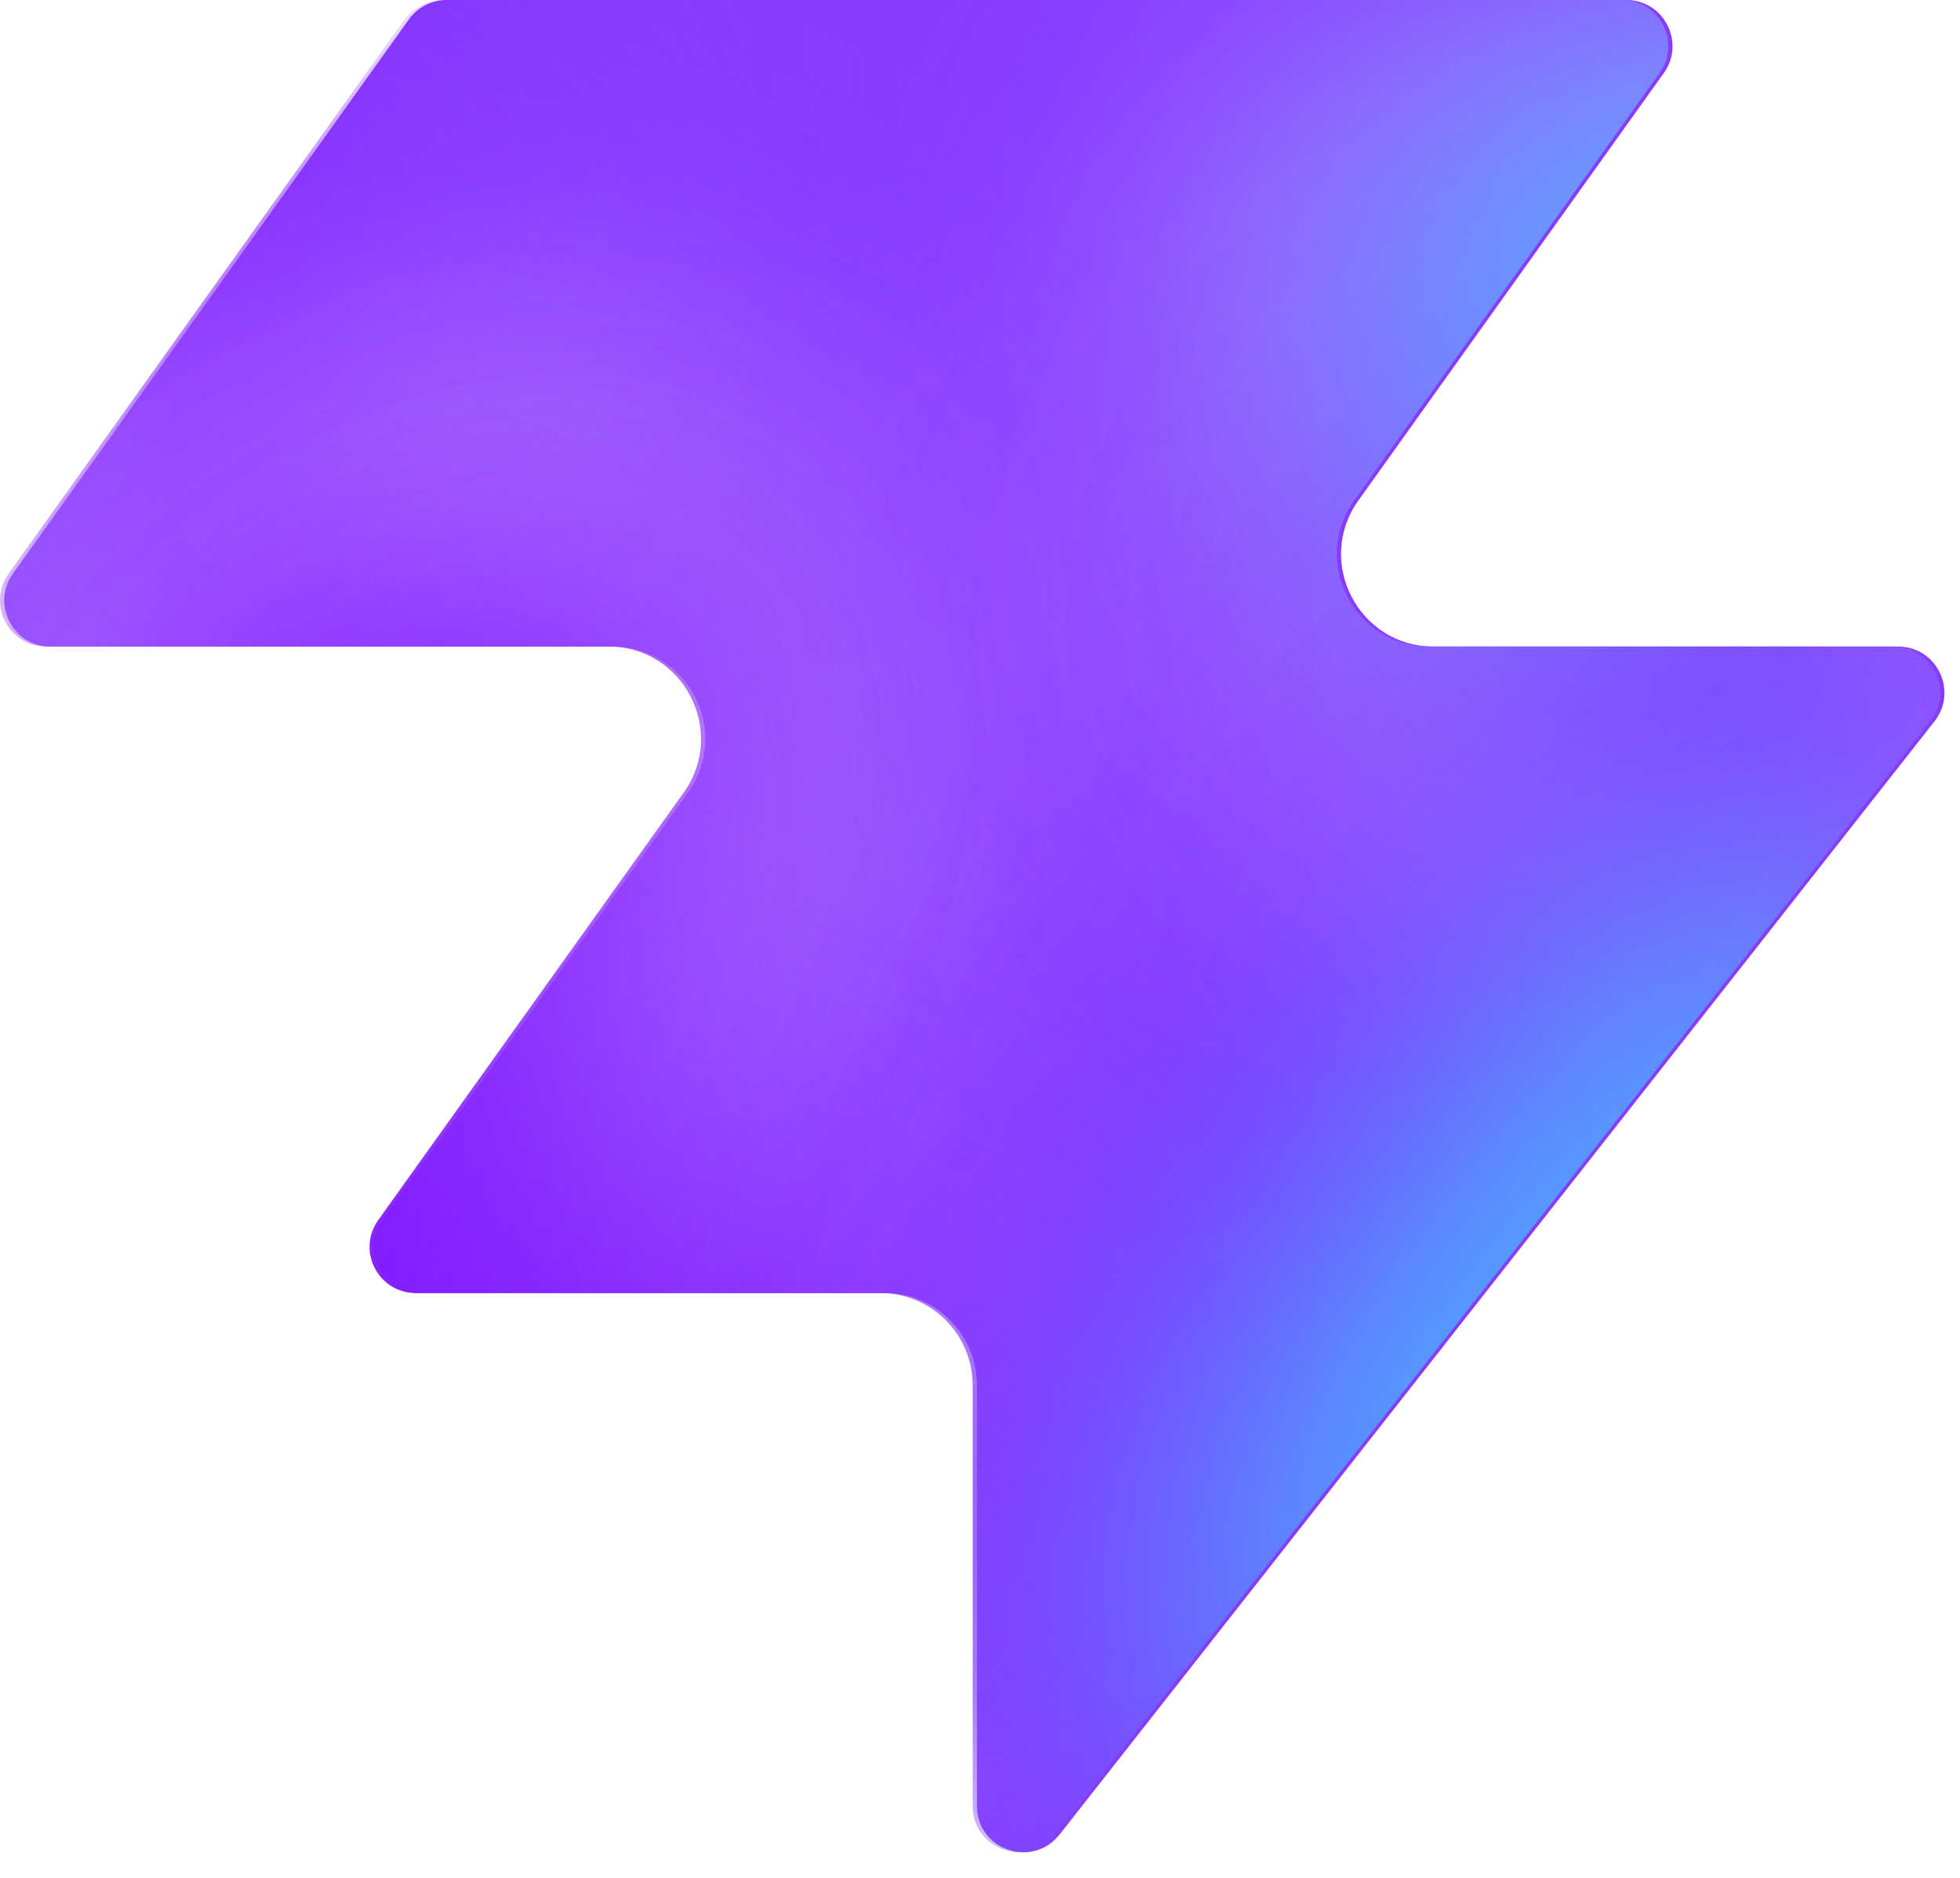
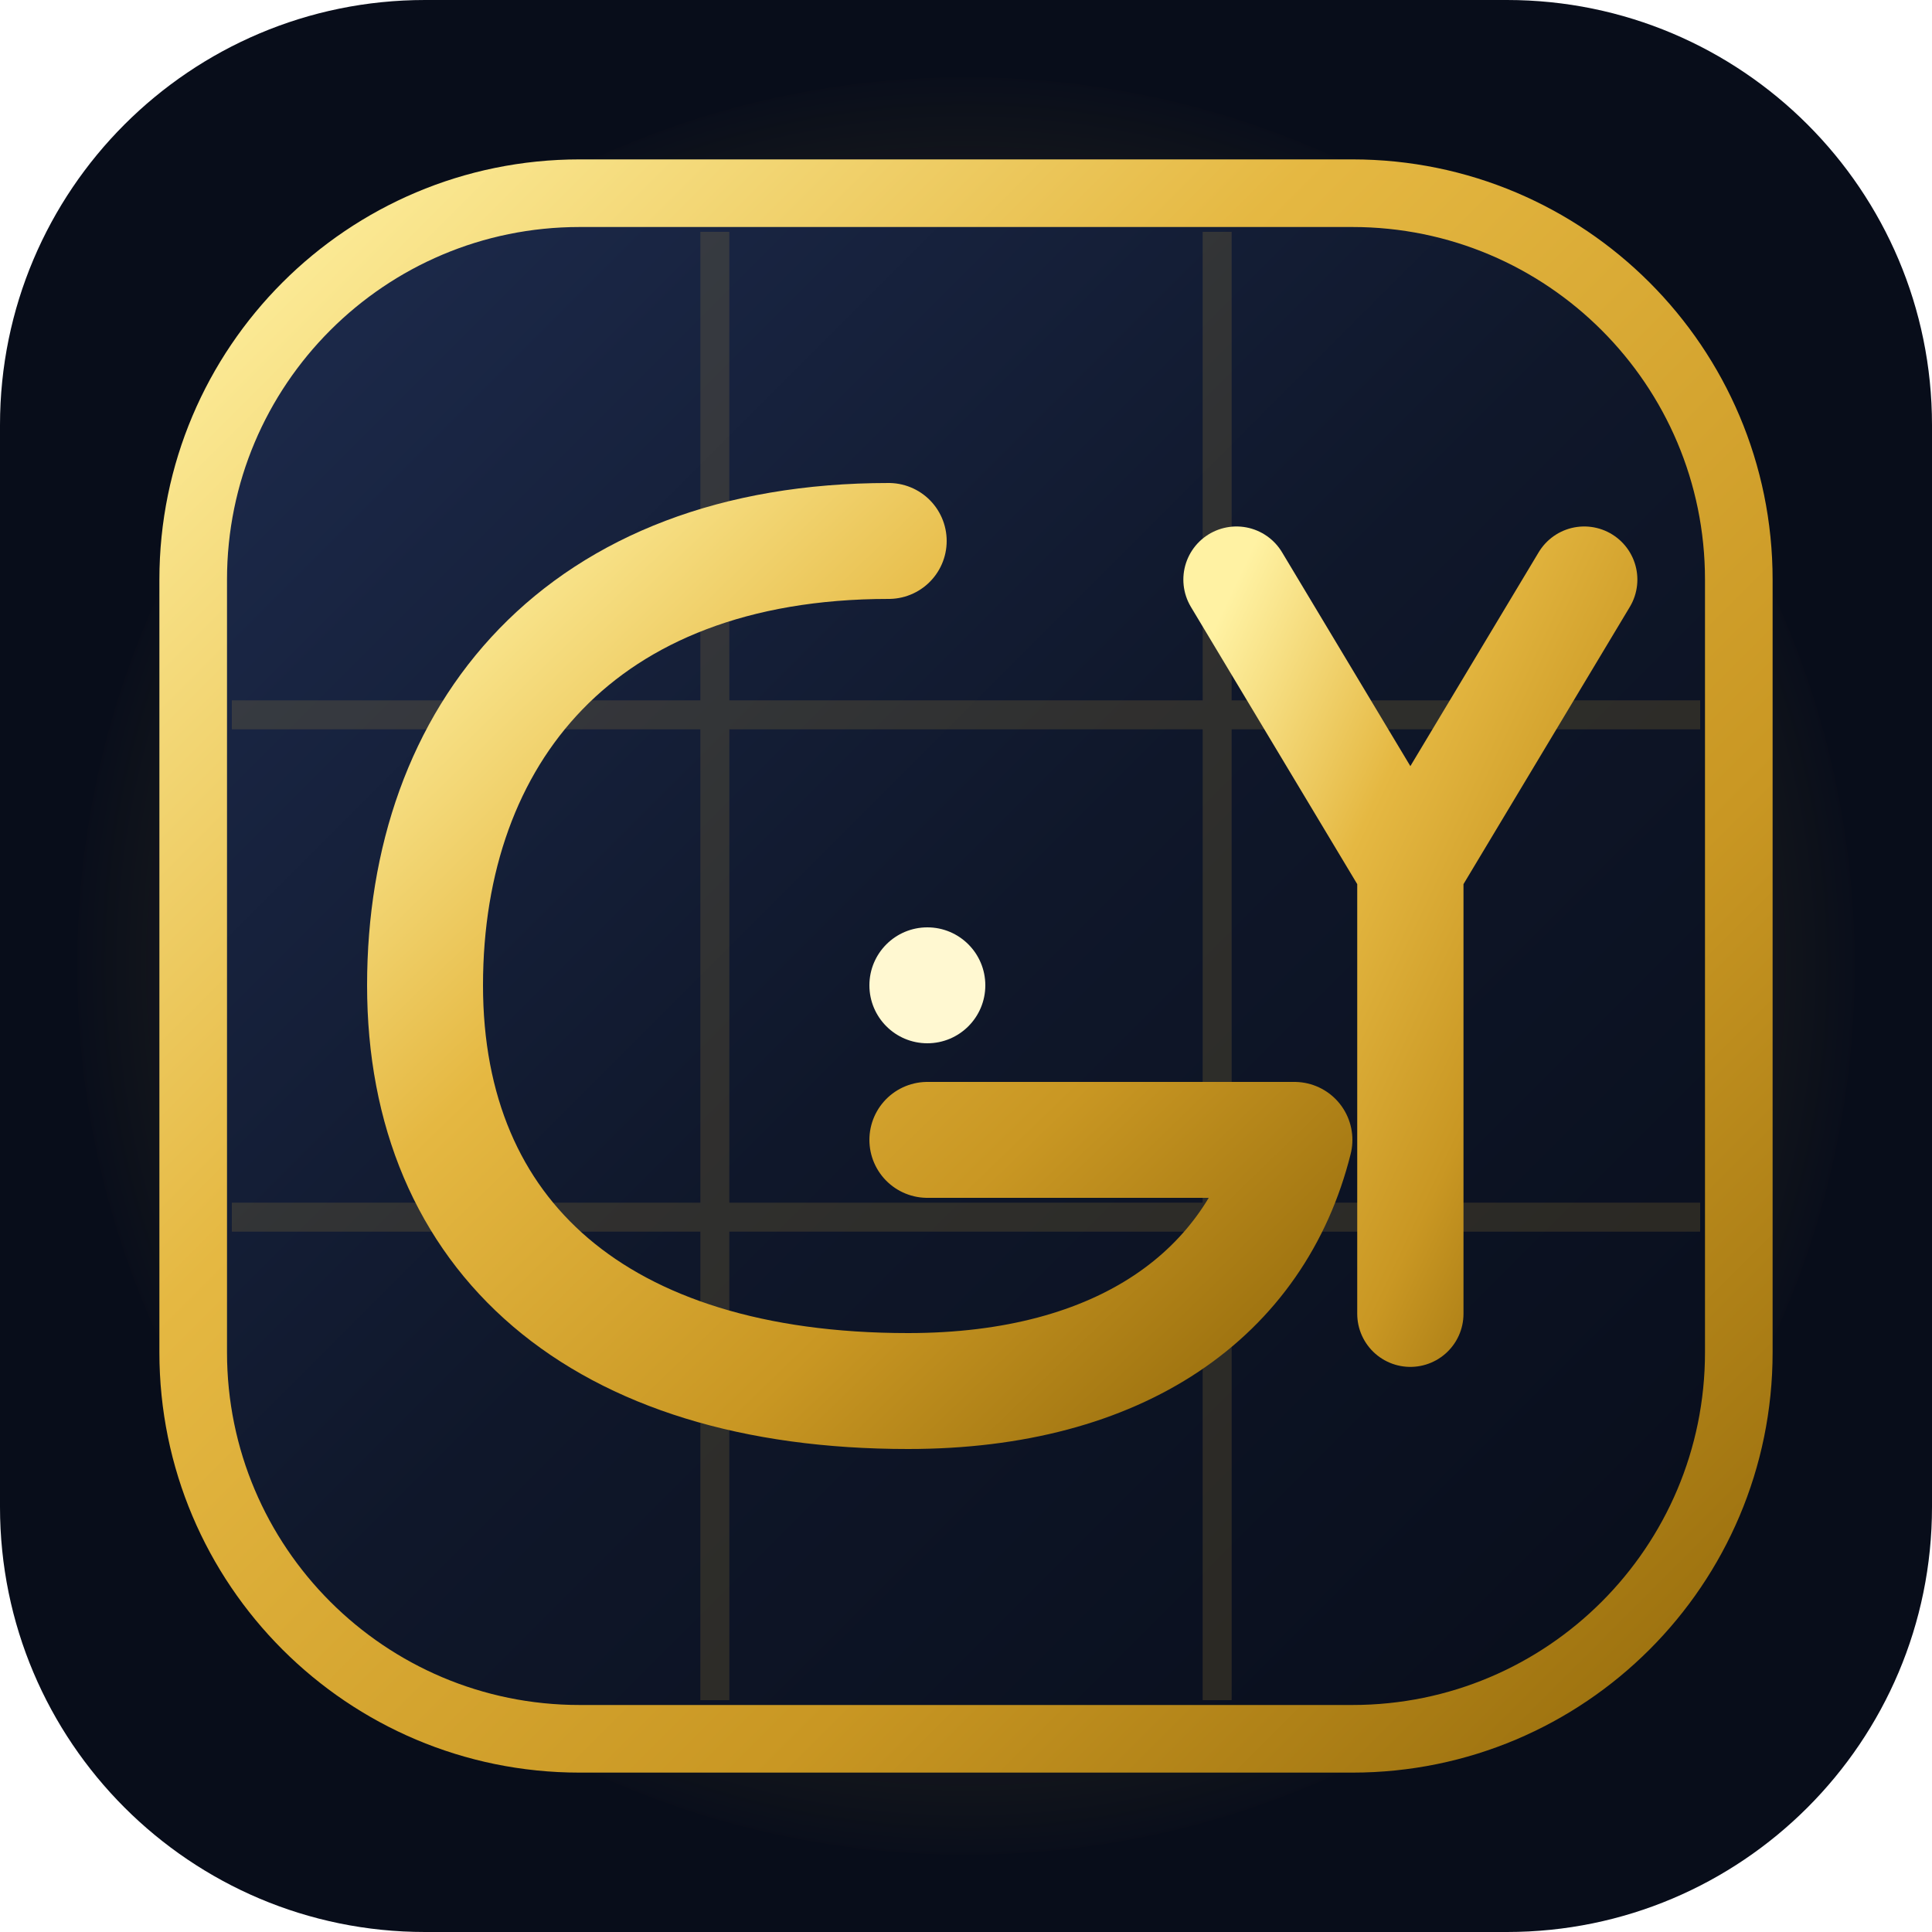
- <svg xmlns="http://www.w3.org/2000/svg" width="48" height="46" fill="none" viewBox="0 0 48 46">
-   <path fill="#863bff" d="M25.946 44.938c-.664.845-2.021.375-2.021-.698V33.937a2.26 2.26 0 0 0-2.262-2.262H10.287c-.92 0-1.456-1.04-.92-1.788l7.48-10.471c1.07-1.497 0-3.578-1.842-3.578H1.237c-.92 0-1.456-1.04-.92-1.788L10.013.474c.214-.297.556-.474.92-.474h28.894c.92 0 1.456 1.04.92 1.788l-7.48 10.471c-1.07 1.498 0 3.579 1.842 3.579h11.377c.943 0 1.473 1.088.89 1.83L25.947 44.94z" style="fill:#863bff;fill:color(display-p3 .525 .23 1);fill-opacity:1" />
-   <mask id="a" width="48" height="46" x="0" y="0" maskUnits="userSpaceOnUse" style="mask-type:alpha">
-     <path fill="#000" d="M25.842 44.938c-.664.844-2.021.375-2.021-.698V33.937a2.26 2.26 0 0 0-2.262-2.262H10.183c-.92 0-1.456-1.04-.92-1.788l7.48-10.471c1.07-1.498 0-3.579-1.842-3.579H1.133c-.92 0-1.456-1.04-.92-1.787L9.91.473c.214-.297.556-.474.92-.474h28.894c.92 0 1.456 1.04.92 1.788l-7.48 10.471c-1.07 1.498 0 3.578 1.842 3.578h11.377c.943 0 1.473 1.088.89 1.832L25.843 44.94z" style="fill:#000;fill-opacity:1" />
-   </mask>
-   <g mask="url(#a)">
-     <g filter="url(#b)">
-       <ellipse cx="5.508" cy="14.704" fill="#ede6ff" rx="5.508" ry="14.704" style="fill:#ede6ff;fill:color(display-p3 .927 .903 1);fill-opacity:1" transform="matrix(.00324 1 1 -.00324 -4.47 31.516)" />
-     </g>
-     <g filter="url(#c)">
-       <ellipse cx="10.399" cy="29.851" fill="#ede6ff" rx="10.399" ry="29.851" style="fill:#ede6ff;fill:color(display-p3 .927 .903 1);fill-opacity:1" transform="matrix(.00324 1 1 -.00324 -39.328 7.883)" />
-     </g>
-     <g filter="url(#d)">
-       <ellipse cx="5.508" cy="30.487" fill="#7e14ff" rx="5.508" ry="30.487" style="fill:#7e14ff;fill:color(display-p3 .492 .077 1);fill-opacity:1" transform="rotate(89.814 -25.913 -14.639)scale(1 -1)" />
-     </g>
-     <g filter="url(#e)">
-       <ellipse cx="5.508" cy="30.599" fill="#7e14ff" rx="5.508" ry="30.599" style="fill:#7e14ff;fill:color(display-p3 .492 .077 1);fill-opacity:1" transform="rotate(89.814 -32.644 -3.334)scale(1 -1)" />
-     </g>
-     <g filter="url(#f)">
-       <ellipse cx="5.508" cy="30.599" fill="#7e14ff" rx="5.508" ry="30.599" style="fill:#7e14ff;fill:color(display-p3 .492 .077 1);fill-opacity:1" transform="matrix(.00324 1 1 -.00324 -34.34 30.47)" />
-     </g>
-     <g filter="url(#g)">
-       <ellipse cx="14.072" cy="22.078" fill="#ede6ff" rx="14.072" ry="22.078" style="fill:#ede6ff;fill:color(display-p3 .927 .903 1);fill-opacity:1" transform="rotate(93.35 24.506 48.493)scale(-1 1)" />
-     </g>
-     <g filter="url(#h)">
-       <ellipse cx="3.47" cy="21.501" fill="#7e14ff" rx="3.47" ry="21.501" style="fill:#7e14ff;fill:color(display-p3 .492 .077 1);fill-opacity:1" transform="rotate(89.009 28.708 47.59)scale(-1 1)" />
-     </g>
-     <g filter="url(#i)">
-       <ellipse cx="3.47" cy="21.501" fill="#7e14ff" rx="3.47" ry="21.501" style="fill:#7e14ff;fill:color(display-p3 .492 .077 1);fill-opacity:1" transform="rotate(89.009 28.708 47.59)scale(-1 1)" />
-     </g>
-     <g filter="url(#j)">
-       <ellipse cx=".387" cy="8.972" fill="#7e14ff" rx="4.407" ry="29.108" style="fill:#7e14ff;fill:color(display-p3 .492 .077 1);fill-opacity:1" transform="rotate(39.51 .387 8.972)" />
-     </g>
-     <g filter="url(#k)">
-       <ellipse cx="47.523" cy="-6.092" fill="#7e14ff" rx="4.407" ry="29.108" style="fill:#7e14ff;fill:color(display-p3 .492 .077 1);fill-opacity:1" transform="rotate(37.892 47.523 -6.092)" />
-     </g>
-     <g filter="url(#l)">
-       <ellipse cx="41.412" cy="6.333" fill="#47bfff" rx="5.971" ry="9.665" style="fill:#47bfff;fill:color(display-p3 .28 .748 1);fill-opacity:1" transform="rotate(37.892 41.412 6.333)" />
-     </g>
-     <g filter="url(#m)">
-       <ellipse cx="-1.879" cy="38.332" fill="#7e14ff" rx="4.407" ry="29.108" style="fill:#7e14ff;fill:color(display-p3 .492 .077 1);fill-opacity:1" transform="rotate(37.892 -1.88 38.332)" />
-     </g>
-     <g filter="url(#n)">
-       <ellipse cx="-1.879" cy="38.332" fill="#7e14ff" rx="4.407" ry="29.108" style="fill:#7e14ff;fill:color(display-p3 .492 .077 1);fill-opacity:1" transform="rotate(37.892 -1.88 38.332)" />
-     </g>
-     <g filter="url(#o)">
-       <ellipse cx="35.651" cy="29.907" fill="#7e14ff" rx="4.407" ry="29.108" style="fill:#7e14ff;fill:color(display-p3 .492 .077 1);fill-opacity:1" transform="rotate(37.892 35.651 29.907)" />
-     </g>
-     <g filter="url(#p)">
-       <ellipse cx="38.418" cy="32.4" fill="#47bfff" rx="5.971" ry="15.297" style="fill:#47bfff;fill:color(display-p3 .28 .748 1);fill-opacity:1" transform="rotate(37.892 38.418 32.4)" />
-     </g>
-   </g>
+ <svg xmlns="http://www.w3.org/2000/svg" viewBox="0 0 100 100" fill="none">
  <defs>
-     <filter id="b" width="60.045" height="41.654" x="-19.77" y="16.149" color-interpolation-filters="sRGB" filterUnits="userSpaceOnUse">
-       <feFlood flood-opacity="0" result="BackgroundImageFix" />
-       <feBlend in="SourceGraphic" in2="BackgroundImageFix" result="shape" />
-       <feGaussianBlur result="effect1_foregroundBlur_2002_17158" stdDeviation="7.659" />
-     </filter>
-     <filter id="c" width="90.34" height="51.437" x="-54.613" y="-7.533" color-interpolation-filters="sRGB" filterUnits="userSpaceOnUse">
-       <feFlood flood-opacity="0" result="BackgroundImageFix" />
-       <feBlend in="SourceGraphic" in2="BackgroundImageFix" result="shape" />
-       <feGaussianBlur result="effect1_foregroundBlur_2002_17158" stdDeviation="7.659" />
-     </filter>
-     <filter id="d" width="79.355" height="29.4" x="-49.64" y="2.03" color-interpolation-filters="sRGB" filterUnits="userSpaceOnUse">
-       <feFlood flood-opacity="0" result="BackgroundImageFix" />
-       <feBlend in="SourceGraphic" in2="BackgroundImageFix" result="shape" />
-       <feGaussianBlur result="effect1_foregroundBlur_2002_17158" stdDeviation="4.596" />
-     </filter>
-     <filter id="e" width="79.579" height="29.4" x="-45.045" y="20.029" color-interpolation-filters="sRGB" filterUnits="userSpaceOnUse">
-       <feFlood flood-opacity="0" result="BackgroundImageFix" />
-       <feBlend in="SourceGraphic" in2="BackgroundImageFix" result="shape" />
-       <feGaussianBlur result="effect1_foregroundBlur_2002_17158" stdDeviation="4.596" />
-     </filter>
-     <filter id="f" width="79.579" height="29.4" x="-43.513" y="21.178" color-interpolation-filters="sRGB" filterUnits="userSpaceOnUse">
-       <feFlood flood-opacity="0" result="BackgroundImageFix" />
-       <feBlend in="SourceGraphic" in2="BackgroundImageFix" result="shape" />
-       <feGaussianBlur result="effect1_foregroundBlur_2002_17158" stdDeviation="4.596" />
-     </filter>
-     <filter id="g" width="74.749" height="58.852" x="15.756" y="-17.901" color-interpolation-filters="sRGB" filterUnits="userSpaceOnUse">
-       <feFlood flood-opacity="0" result="BackgroundImageFix" />
-       <feBlend in="SourceGraphic" in2="BackgroundImageFix" result="shape" />
-       <feGaussianBlur result="effect1_foregroundBlur_2002_17158" stdDeviation="7.659" />
-     </filter>
-     <filter id="h" width="61.377" height="25.362" x="23.548" y="2.284" color-interpolation-filters="sRGB" filterUnits="userSpaceOnUse">
-       <feFlood flood-opacity="0" result="BackgroundImageFix" />
-       <feBlend in="SourceGraphic" in2="BackgroundImageFix" result="shape" />
-       <feGaussianBlur result="effect1_foregroundBlur_2002_17158" stdDeviation="4.596" />
-     </filter>
-     <filter id="i" width="61.377" height="25.362" x="23.548" y="2.284" color-interpolation-filters="sRGB" filterUnits="userSpaceOnUse">
-       <feFlood flood-opacity="0" result="BackgroundImageFix" />
-       <feBlend in="SourceGraphic" in2="BackgroundImageFix" result="shape" />
-       <feGaussianBlur result="effect1_foregroundBlur_2002_17158" stdDeviation="4.596" />
-     </filter>
-     <filter id="j" width="56.045" height="63.649" x="-27.636" y="-22.853" color-interpolation-filters="sRGB" filterUnits="userSpaceOnUse">
-       <feFlood flood-opacity="0" result="BackgroundImageFix" />
-       <feBlend in="SourceGraphic" in2="BackgroundImageFix" result="shape" />
-       <feGaussianBlur result="effect1_foregroundBlur_2002_17158" stdDeviation="4.596" />
-     </filter>
-     <filter id="k" width="54.814" height="64.646" x="20.116" y="-38.415" color-interpolation-filters="sRGB" filterUnits="userSpaceOnUse">
-       <feFlood flood-opacity="0" result="BackgroundImageFix" />
-       <feBlend in="SourceGraphic" in2="BackgroundImageFix" result="shape" />
-       <feGaussianBlur result="effect1_foregroundBlur_2002_17158" stdDeviation="4.596" />
-     </filter>
-     <filter id="l" width="33.541" height="35.313" x="24.641" y="-11.323" color-interpolation-filters="sRGB" filterUnits="userSpaceOnUse">
-       <feFlood flood-opacity="0" result="BackgroundImageFix" />
-       <feBlend in="SourceGraphic" in2="BackgroundImageFix" result="shape" />
-       <feGaussianBlur result="effect1_foregroundBlur_2002_17158" stdDeviation="4.596" />
-     </filter>
-     <filter id="m" width="54.814" height="64.646" x="-29.286" y="6.009" color-interpolation-filters="sRGB" filterUnits="userSpaceOnUse">
-       <feFlood flood-opacity="0" result="BackgroundImageFix" />
-       <feBlend in="SourceGraphic" in2="BackgroundImageFix" result="shape" />
-       <feGaussianBlur result="effect1_foregroundBlur_2002_17158" stdDeviation="4.596" />
-     </filter>
-     <filter id="n" width="54.814" height="64.646" x="-29.286" y="6.009" color-interpolation-filters="sRGB" filterUnits="userSpaceOnUse">
-       <feFlood flood-opacity="0" result="BackgroundImageFix" />
-       <feBlend in="SourceGraphic" in2="BackgroundImageFix" result="shape" />
-       <feGaussianBlur result="effect1_foregroundBlur_2002_17158" stdDeviation="4.596" />
-     </filter>
-     <filter id="o" width="54.814" height="64.646" x="8.244" y="-2.416" color-interpolation-filters="sRGB" filterUnits="userSpaceOnUse">
-       <feFlood flood-opacity="0" result="BackgroundImageFix" />
-       <feBlend in="SourceGraphic" in2="BackgroundImageFix" result="shape" />
-       <feGaussianBlur result="effect1_foregroundBlur_2002_17158" stdDeviation="4.596" />
-     </filter>
-     <filter id="p" width="39.409" height="43.623" x="18.713" y="10.588" color-interpolation-filters="sRGB" filterUnits="userSpaceOnUse">
-       <feFlood flood-opacity="0" result="BackgroundImageFix" />
-       <feBlend in="SourceGraphic" in2="BackgroundImageFix" result="shape" />
-       <feGaussianBlur result="effect1_foregroundBlur_2002_17158" stdDeviation="4.596" />
-     </filter>
+     <linearGradient id="gyGoldGrad" x1="0%" y1="0%" x2="100%" y2="100%">
+       <stop offset="0%" stop-color="#FFF2A3" />
+       <stop offset="35%" stop-color="#E5B842" />
+       <stop offset="70%" stop-color="#C99723" />
+       <stop offset="100%" stop-color="#966C0C" />
+     </linearGradient>
+     <linearGradient id="gyNavyGrad" x1="0%" y1="0%" x2="100%" y2="100%">
+       <stop offset="0%" stop-color="#1E2C4F" />
+       <stop offset="50%" stop-color="#0F172A" />
+       <stop offset="100%" stop-color="#080D1A" />
+     </linearGradient>
+     <radialGradient id="gyGlow" cx="50%" cy="50%" r="50%">
+       <stop offset="0%" stop-color="rgba(229, 184, 66, 0.4)" />
+       <stop offset="100%" stop-color="rgba(229, 184, 66, 0)" />
+     </radialGradient>
  </defs>
+   <rect width="100" height="100" rx="22" fill="#080D1A" />
+   <circle cx="50" cy="50" r="46" fill="url(#gyGlow)" />
+   <rect x="10" y="10" width="80" height="80" rx="20" fill="url(#gyNavyGrad)" stroke="url(#gyGoldGrad)" stroke-width="3.5" />
+   <path d="M 12 37 L 88 37 M 12 63 L 88 63 M 37 12 L 37 88 M 63 12 L 63 88" stroke="rgba(229, 184, 66, 0.15)" stroke-width="1.5" />
+   <path d="M 46 28 C 30 28 22 38 22 51 C 22 64 31 72 47 72 C 58 72 65 67 67 59 L 48 59" stroke="url(#gyGoldGrad)" stroke-width="6" stroke-linecap="round" stroke-linejoin="round" />
+   <path d="M 64 30 L 73 45 L 82 30 M 73 45 L 73 68" stroke="url(#gyGoldGrad)" stroke-width="5.5" stroke-linecap="round" stroke-linejoin="round" />
+   <circle cx="48" cy="51" r="3" fill="#FFF8D1" />
</svg>
